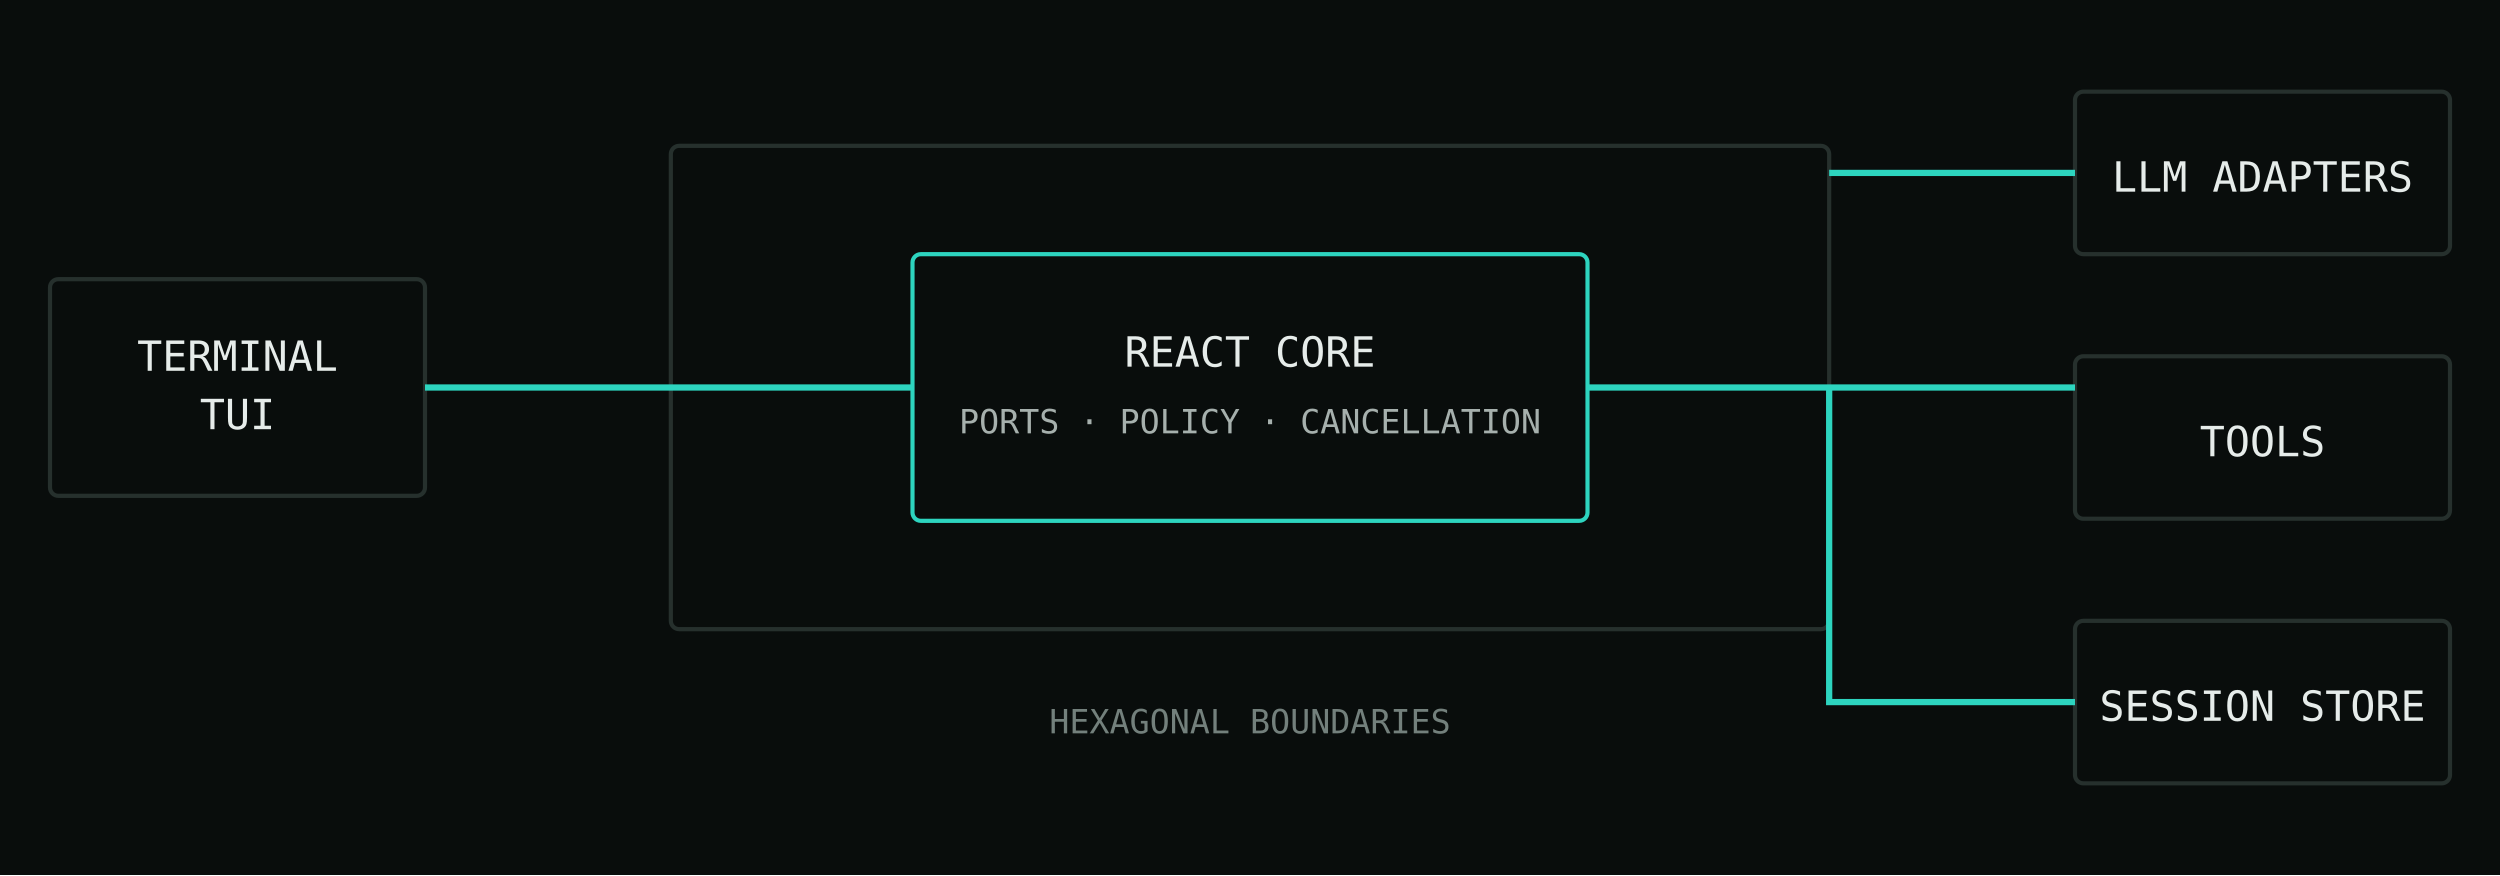
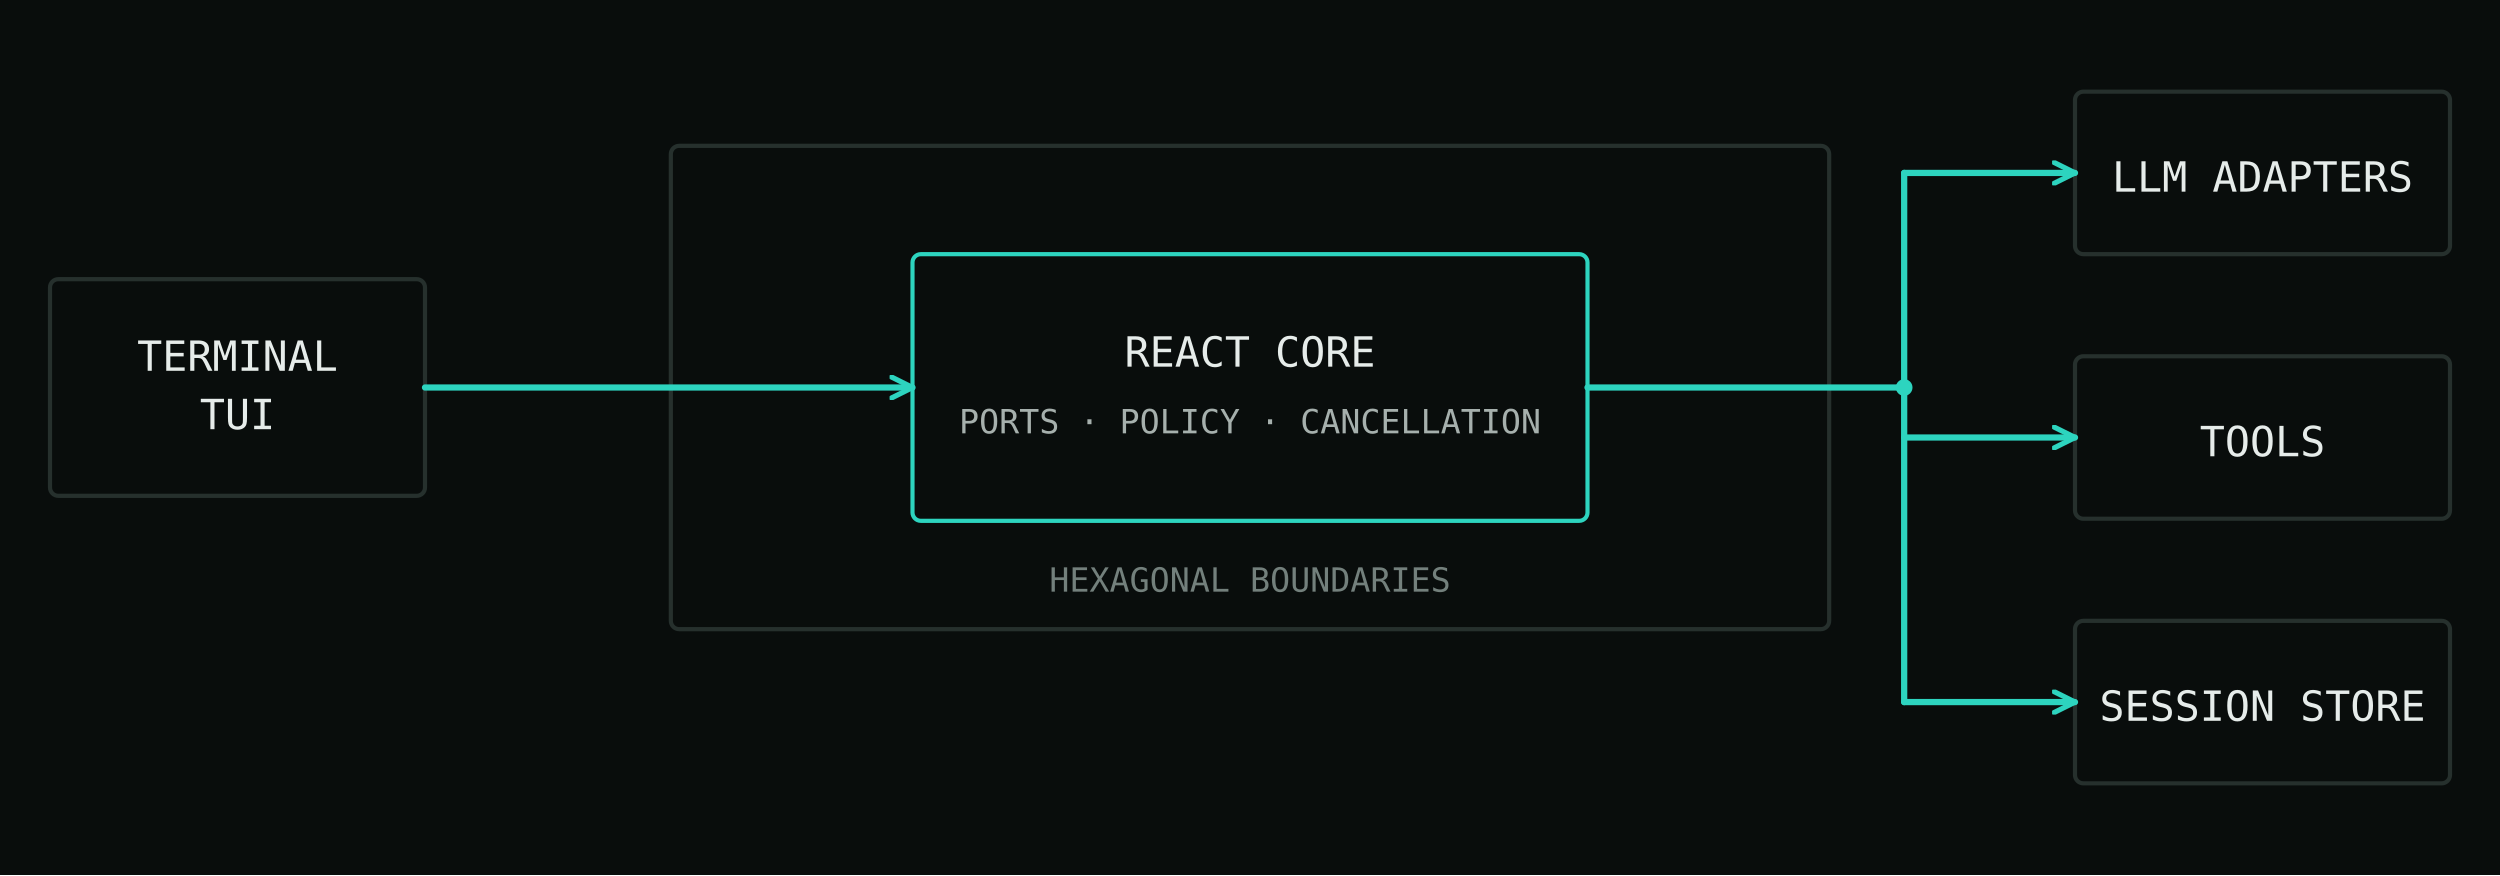
<svg xmlns="http://www.w3.org/2000/svg" viewBox="0 0 1200 420" aria-hidden="true">
+   <defs>
+     <marker id="arrow" viewBox="0 0 12 12" refX="11" refY="6" markerWidth="12" markerHeight="12" orient="auto" markerUnits="userSpaceOnUse">
+       <path d="M1 1l10 5-10 5" fill="none" stroke="#2DD4BF" stroke-width="2.5" stroke-linecap="round" stroke-linejoin="round" />
+     </marker>
+   </defs>
  <rect width="1200" height="420" fill="#090D0C" />
  <g fill="none" stroke="#26302D" stroke-width="2">
    <rect x="24" y="134" width="180" height="104" rx="4" />
    <rect x="322" y="70" width="556" height="232" rx="4" />
    <rect x="438" y="122" width="324" height="128" rx="4" stroke="#2DD4BF" />
    <rect x="996" y="44" width="180" height="78" rx="4" />
    <rect x="996" y="171" width="180" height="78" rx="4" />
    <rect x="996" y="298" width="180" height="78" rx="4" />
  </g>
-   <g stroke="#2DD4BF" stroke-width="3" fill="none">
-     <path d="M204 186h234m324 0h116m0-103h118m-118 103h118m-118 0v151h118" />
+   <g stroke="#2DD4BF" stroke-width="3" stroke-linecap="round" stroke-linejoin="round" fill="none">
+     <path d="M204 186h234" marker-end="url(#arrow)" />
+     <path d="M762 186h152M914 83v254" />
+     <circle cx="914" cy="186" r="4" fill="#2DD4BF" stroke="none" />
+     <path d="M914 83h82" marker-end="url(#arrow)" />
+     <path d="M914 210h82" marker-end="url(#arrow)" />
+     <path d="M914 337h82" marker-end="url(#arrow)" />
  </g>
  <g fill="#E6ECEA" font-family="IBM Plex Mono, monospace" font-size="20" text-anchor="middle">
    <text x="114" y="178">TERMINAL</text>
    <text x="114" y="206">TUI</text>
    <text x="600" y="176">REACT CORE</text>
    <text x="600" y="208" fill="#A6B0AD" font-size="16">PORTS · POLICY · CANCELLATION</text>
    <text x="1086" y="92">LLM ADAPTERS</text>
    <text x="1086" y="219">TOOLS</text>
    <text x="1086" y="346">SESSION STORE</text>
  </g>
-   <text x="600" y="352" fill="#73807C" font-family="IBM Plex Mono, monospace" font-size="16" text-anchor="middle">HEXAGONAL BOUNDARIES</text>
+   <text x="600" y="284" fill="#73807C" font-family="IBM Plex Mono, monospace" font-size="16" text-anchor="middle">HEXAGONAL BOUNDARIES</text>
</svg>
